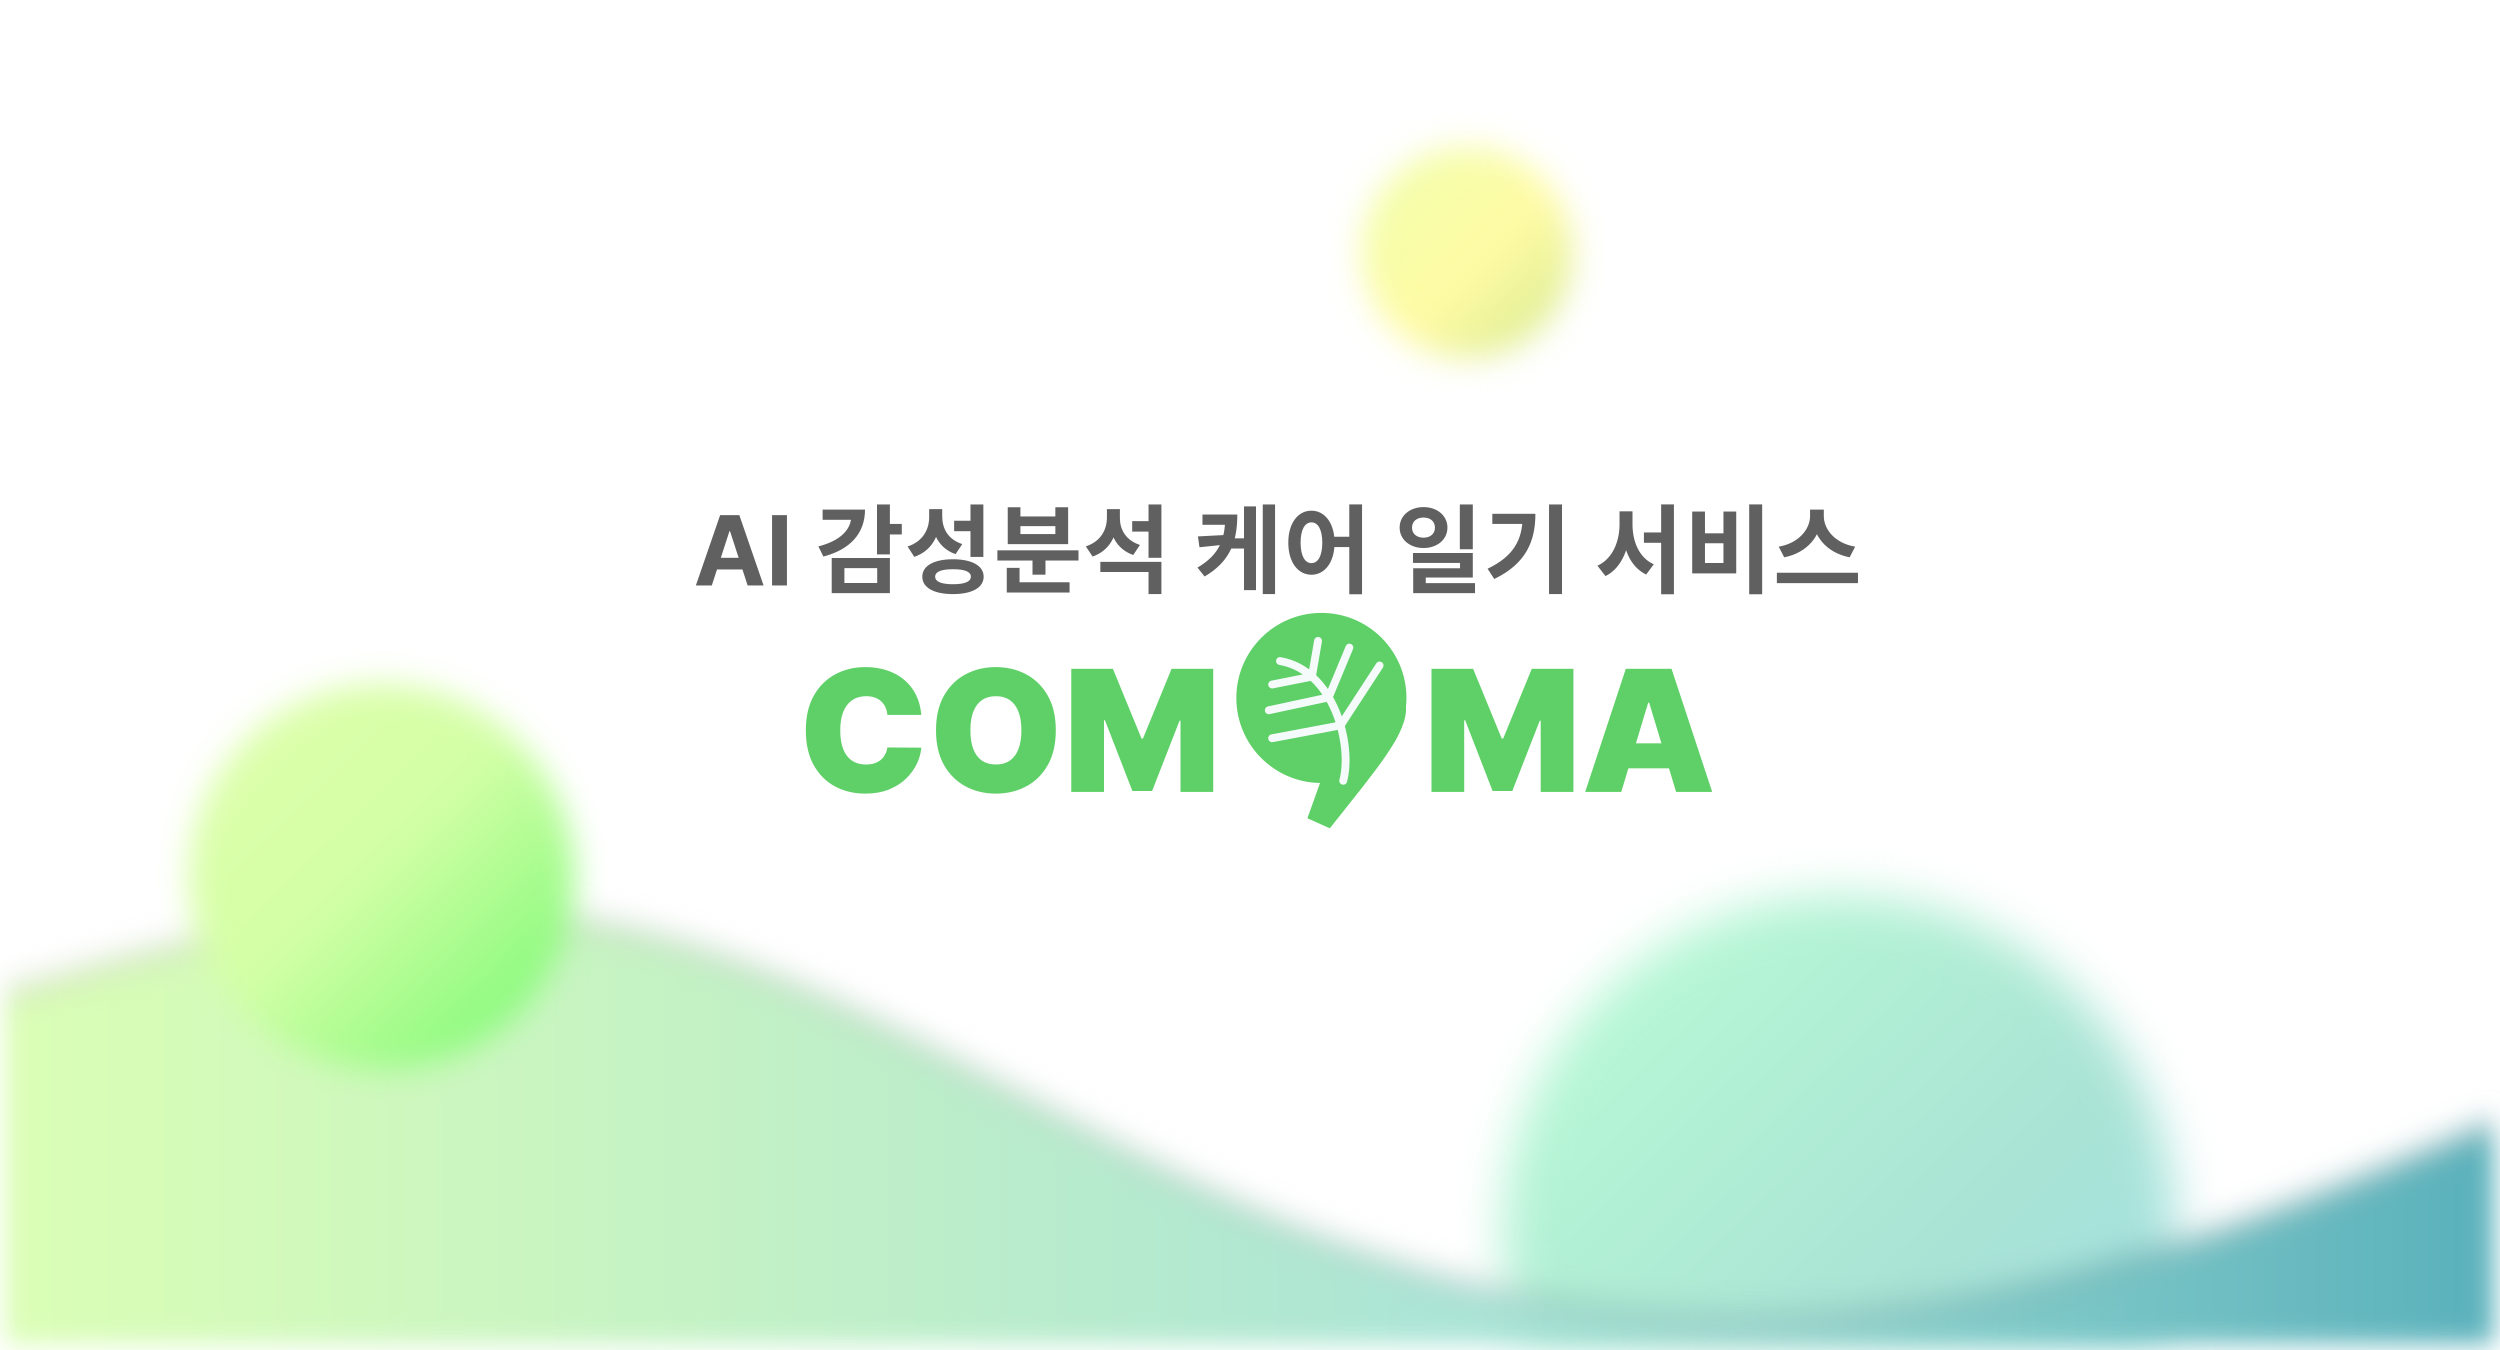
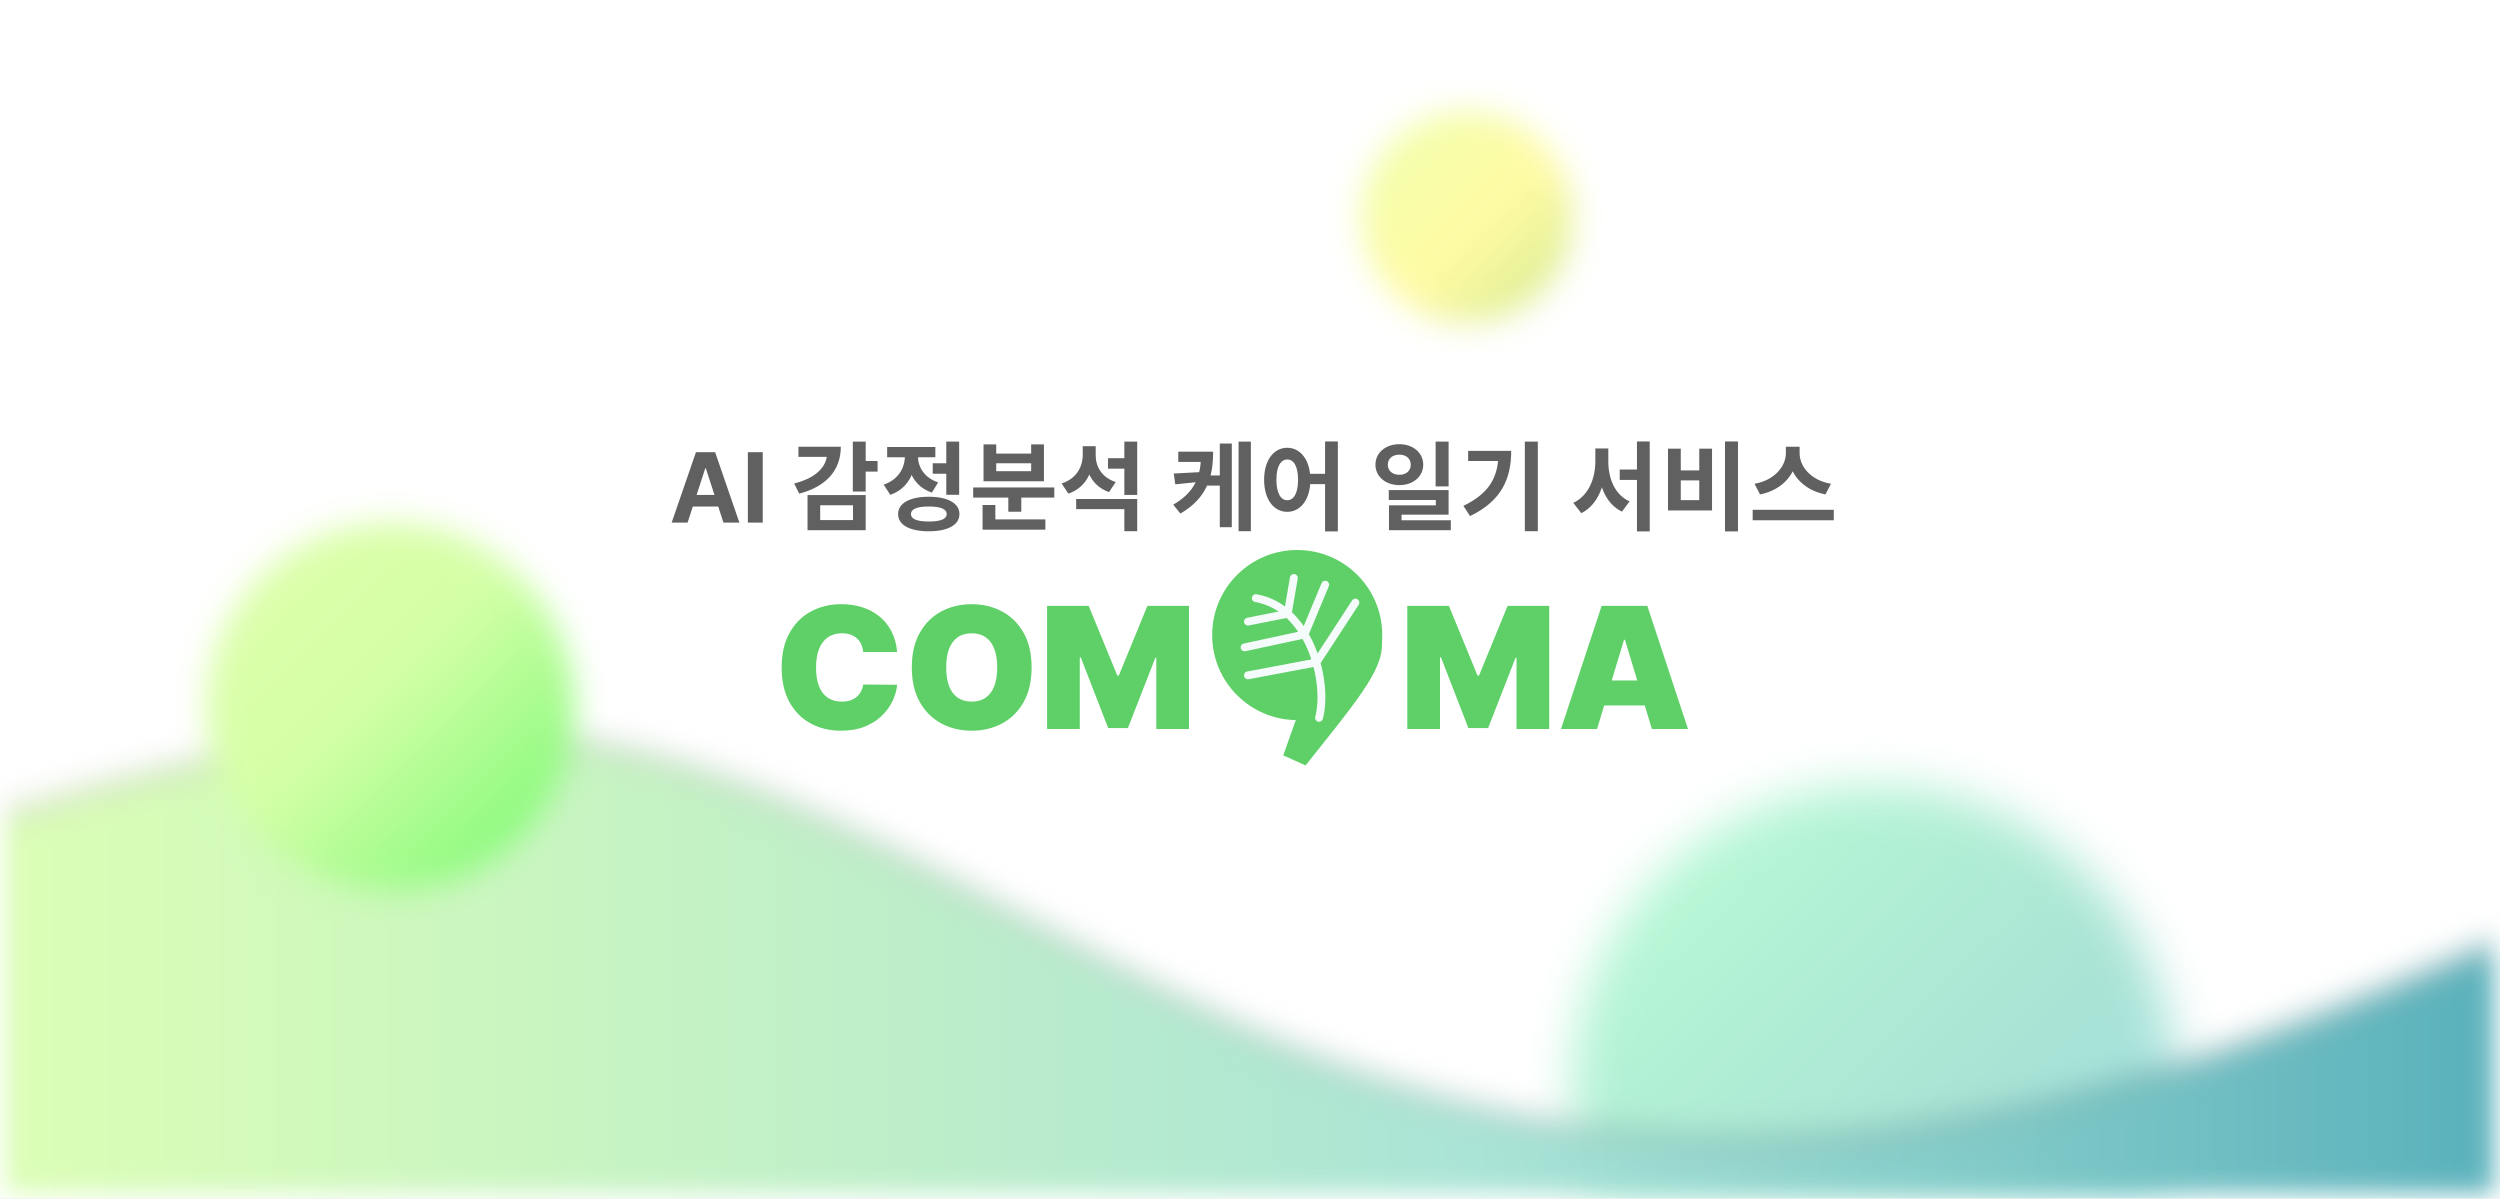
- <svg xmlns="http://www.w3.org/2000/svg" width="1550" height="837" viewBox="0 0 1550 837" fill="none">
-   <g clip-path="url(#clip0_682_18)">
-     <rect width="1550" height="837" fill="white" />
-     <g filter="url(#filter0_f_682_18)">
-       <circle cx="909.5" cy="156.5" r="65.5" fill="url(#paint0_linear_682_18)" />
+ <svg xmlns="http://www.w3.org/2000/svg" width="1550" height="743" viewBox="0 0 1550 743" fill="none">
+   <g clip-path="url(#clip0_684_44)">
+     <rect width="1550" height="743" fill="white" />
+     <g filter="url(#filter0_f_684_44)">
+       <circle cx="909.5" cy="134.5" r="65.5" fill="url(#paint0_linear_684_44)" />
    </g>
-     <g filter="url(#filter1_f_682_18)">
-       <circle cx="1140.5" cy="763.5" r="208.5" fill="url(#paint1_linear_682_18)" />
+     <g filter="url(#filter1_f_684_44)">
+       <circle cx="1162" cy="674" r="187" fill="url(#paint1_linear_684_44)" />
    </g>
-     <g filter="url(#filter2_f_682_18)">
-       <path fill-rule="evenodd" clip-rule="evenodd" d="M-20 623.207L47 604.385C114 585.563 248 547.919 382 576.152C516 604.385 650 698.494 784 754.96C918 811.425 1052 830.247 1186 811.425C1320 792.603 1454 736.138 1521 707.905L1588 679.672V962H1521C1454 962 1320 962 1186 962C1052 962 918 962 784 962C650 962 516 962 382 962C248 962 114 962 47 962H-20V623.207Z" fill="url(#paint2_linear_682_18)" />
-       <path fill-rule="evenodd" clip-rule="evenodd" d="M-20 623.207L47 604.385C114 585.563 248 547.919 382 576.152C516 604.385 650 698.494 784 754.96C918 811.425 1052 830.247 1186 811.425C1320 792.603 1454 736.138 1521 707.905L1588 679.672V962H1521C1454 962 1320 962 1186 962C1052 962 918 962 784 962C650 962 516 962 382 962C248 962 114 962 47 962H-20V623.207Z" stroke="black" />
+     <g filter="url(#filter2_f_684_44)">
+       <path fill-rule="evenodd" clip-rule="evenodd" d="M-20 512.207L47 493.385C114 474.563 248 436.919 382 465.152C516 493.385 650 587.494 784 643.96C918 700.425 1052 719.247 1186 700.425C1320 681.603 1454 625.138 1521 596.905L1588 568.672V851H1521C1454 851 1320 851 1186 851C1052 851 918 851 784 851C650 851 516 851 382 851C248 851 114 851 47 851H-20V512.207Z" fill="url(#paint2_linear_684_44)" />
+       <path fill-rule="evenodd" clip-rule="evenodd" d="M-20 512.207L47 493.385C114 474.563 248 436.919 382 465.152C516 493.385 650 587.494 784 643.96C918 700.425 1052 719.247 1186 700.425C1320 681.603 1454 625.138 1521 596.905L1588 568.672V851H1521C1454 851 1320 851 1186 851C1052 851 918 851 784 851C650 851 516 851 382 851C248 851 114 851 47 851H-20V512.207Z" stroke="black" />
    </g>
-     <g filter="url(#filter3_f_682_18)">
-       <circle cx="236.5" cy="543.5" r="119.5" fill="url(#paint3_linear_682_18)" />
+     <g filter="url(#filter3_f_684_44)">
+       <circle cx="242" cy="438" r="114" fill="url(#paint3_linear_684_44)" />
    </g>
-     <path d="M441.314 363H431.428L446.491 319.364H458.381L473.423 363H463.537L452.607 329.335H452.266L441.314 363ZM440.696 345.848H464.048V353.05H440.696V345.848ZM487.901 319.364V363H478.675V319.364H487.901ZM543.746 312.78H551.726V343.74H543.746V312.78ZM549.506 324.84H559.106V331.38H549.506V324.84ZM527.786 315.96H536.306C536.306 330.72 527.066 340.74 510.506 345.06L507.386 338.76C521.006 335.34 527.786 328.26 527.786 319.92V315.96ZM510.026 315.96H532.586V322.26H510.026V315.96ZM515.666 345.96H551.726V367.74H515.666V345.96ZM543.866 352.26H523.526V361.44H543.866V352.26ZM576.081 315.66H582.741V320.64C582.741 331.8 577.761 341.58 566.841 345.24L562.701 338.82C572.181 335.76 576.081 328.26 576.081 320.64V315.66ZM577.761 315.66H584.181V320.28C584.181 327.66 587.781 334.5 596.601 337.32L592.461 343.56C582.201 340.02 577.761 331.08 577.761 320.28V315.66ZM601.701 312.78H609.681V345.3H601.701V312.78ZM590.841 346.74C602.601 346.74 609.861 350.76 609.861 357.54C609.861 364.38 602.601 368.34 590.841 368.34C579.081 368.34 571.821 364.38 571.821 357.54C571.821 350.76 579.081 346.74 590.841 346.74ZM590.841 352.92C583.641 352.92 579.801 354.42 579.801 357.54C579.801 360.66 583.641 362.22 590.841 362.22C598.101 362.22 601.941 360.66 601.941 357.54C601.941 354.42 598.101 352.92 590.841 352.92ZM591.561 322.86H602.841V329.34H591.561V322.86ZM618.377 341.22H668.657V347.52H618.377V341.22ZM640.157 344.58H648.197V356.28H640.157V344.58ZM624.197 361.02H663.137V367.38H624.197V361.02ZM624.197 352.08H632.117V363.72H624.197V352.08ZM624.797 314.52H632.657V320.22H654.317V314.52H662.237V337.38H624.797V314.52ZM632.657 326.22V331.14H654.317V326.22H632.657ZM701.952 323.1H713.232V329.58H701.952V323.1ZM686.292 315.66H692.832V320.88C692.832 331.86 687.972 341.4 677.412 345.06L673.212 338.76C682.512 335.7 686.292 328.38 686.292 320.88V315.66ZM687.912 315.66H694.332V321.36C694.332 328.26 698.052 335.04 706.752 337.86L702.612 344.1C692.532 340.62 687.912 331.62 687.912 321.36V315.66ZM682.212 348.36H720.072V368.34H712.092V354.66H682.212V348.36ZM712.092 312.78H720.072V345.84H712.092V312.78ZM759.634 319.02H767.134C767.134 334.86 763.294 347.82 746.854 357.42L742.414 351.9C756.034 343.98 759.634 334.2 759.634 320.4V319.02ZM745.534 319.02H762.094V325.38H745.534V319.02ZM759.754 331.68V337.62L743.674 339.3L742.714 332.58L759.754 331.68ZM762.574 333.78H773.974V340.08H762.574V333.78ZM782.914 312.78H790.534V368.34H782.914V312.78ZM771.274 313.98H778.714V365.88H771.274V313.98ZM813.089 316.62C821.369 316.62 827.429 324.3 827.429 336.42C827.429 348.66 821.369 356.34 813.089 356.34C804.749 356.34 798.749 348.66 798.749 336.42C798.749 324.3 804.749 316.62 813.089 316.62ZM813.089 323.88C809.069 323.88 806.369 328.26 806.369 336.42C806.369 344.7 809.069 349.14 813.089 349.14C817.169 349.14 819.809 344.7 819.809 336.42C819.809 328.26 817.169 323.88 813.089 323.88ZM836.549 312.72H844.469V368.46H836.549V312.72ZM825.089 332.76H839.909V339.18H825.089V332.76ZM882.591 314.4C891.051 314.4 897.411 319.68 897.411 327.12C897.411 334.5 891.051 339.78 882.591 339.78C874.131 339.78 867.771 334.5 867.771 327.12C867.771 319.68 874.131 314.4 882.591 314.4ZM882.591 320.88C878.511 320.88 875.451 323.16 875.451 327.12C875.451 331.08 878.511 333.36 882.591 333.36C886.671 333.36 889.671 331.08 889.671 327.12C889.671 323.16 886.671 320.88 882.591 320.88ZM905.091 312.78H913.131V340.56H905.091V312.78ZM876.051 342.84H913.131V358.08H883.971V364.8H876.171V352.32H905.211V349.02H876.051V342.84ZM876.171 361.56H914.511V367.74H876.171V361.56ZM960.407 312.78H968.447V368.34H960.407V312.78ZM944.027 318.54H951.947C951.947 335.52 946.187 349.44 926.447 358.98L922.307 352.62C938.267 344.94 944.027 334.86 944.027 319.98V318.54ZM925.247 318.54H947.807V324.84H925.247V318.54ZM1019.23 330.12H1033.87V336.54H1019.23V330.12ZM1004.11 317.04H1010.59V325.08C1010.59 339.06 1005.85 351.96 995.409 357.18L990.429 350.76C999.909 346.38 1004.11 335.64 1004.11 325.08V317.04ZM1005.79 317.04H1012.15V325.08C1012.15 335.64 1016.17 345.78 1025.35 349.86L1020.61 356.22C1010.17 351.18 1005.79 338.94 1005.79 325.08V317.04ZM1029.91 312.72H1037.83V368.46H1029.91V312.72ZM1084.5 312.72H1092.54V368.46H1084.5V312.72ZM1049.16 317.16H1057.08V330.66H1068.54V317.16H1076.46V355.5H1049.16V317.16ZM1057.08 336.84V349.08H1068.54V336.84H1057.08ZM1122.24 315.96H1129.2V319.98C1129.2 332.04 1120.62 342.72 1106.22 345.54L1102.8 338.94C1115.34 336.78 1122.24 327.96 1122.24 319.98V315.96ZM1123.86 315.96H1130.76V319.98C1130.76 328.14 1137.6 336.78 1150.2 338.94L1146.78 345.54C1132.38 342.72 1123.86 332.22 1123.86 319.98V315.96ZM1101.66 355.08H1151.94V361.56H1101.66V355.08Z" fill="#606060" />
-     <circle cx="819.267" cy="432.733" r="52.733" fill="#5FD068" />
-     <path d="M810.594 507.321L824.471 468.464C839.736 454.702 869.988 420.936 871.653 437.589C873.318 454.241 853.266 477.139 824.471 513.566L810.594 507.321Z" fill="#5FD068" />
-     <path d="M832.797 484.079C838.695 462.223 827.385 415.735 793.595 409.837M788.738 424.408L813.37 419.521L817.186 397.348M836.614 401.511L823.777 432.37L786.656 440.366M855.347 412.612L831.145 449.733L788.738 457.713" stroke="#F4FBFA" stroke-width="4.879" stroke-linecap="round" />
-     <path d="M571.214 443.273H550.185C550.036 441.533 549.638 439.954 548.991 438.537C548.37 437.12 547.5 435.902 546.381 434.883C545.288 433.839 543.958 433.044 542.392 432.497C540.826 431.925 539.048 431.639 537.06 431.639C533.58 431.639 530.634 432.484 528.223 434.175C525.836 435.865 524.022 438.289 522.779 441.446C521.561 444.603 520.952 448.393 520.952 452.818C520.952 457.491 521.573 461.407 522.816 464.564C524.084 467.696 525.911 470.057 528.297 471.648C530.684 473.214 533.555 473.997 536.911 473.997C538.825 473.997 540.54 473.761 542.056 473.289C543.572 472.792 544.89 472.083 546.009 471.163C547.127 470.244 548.034 469.137 548.73 467.845C549.451 466.527 549.936 465.048 550.185 463.408L571.214 463.557C570.966 466.788 570.059 470.082 568.493 473.438C566.926 476.769 564.702 479.851 561.818 482.685C558.96 485.494 555.417 487.756 551.191 489.471C546.966 491.186 542.056 492.044 536.463 492.044C529.453 492.044 523.164 490.54 517.596 487.532C512.053 484.525 507.665 480.1 504.434 474.258C501.227 468.417 499.624 461.27 499.624 452.818C499.624 444.317 501.264 437.158 504.545 431.341C507.827 425.499 512.251 421.087 517.82 418.104C523.388 415.096 529.602 413.592 536.463 413.592C541.286 413.592 545.723 414.251 549.775 415.569C553.826 416.886 557.381 418.812 560.439 421.348C563.496 423.859 565.957 426.953 567.821 430.632C569.686 434.311 570.817 438.525 571.214 443.273ZM654.597 452.818C654.597 461.32 652.944 468.491 649.638 474.333C646.332 480.15 641.87 484.562 636.252 487.57C630.634 490.553 624.37 492.044 617.46 492.044C610.499 492.044 604.21 490.54 598.592 487.532C592.999 484.5 588.55 480.075 585.244 474.258C581.962 468.417 580.322 461.27 580.322 452.818C580.322 444.317 581.962 437.158 585.244 431.341C588.55 425.499 592.999 421.087 598.592 418.104C604.21 415.096 610.499 413.592 617.46 413.592C624.37 413.592 630.634 415.096 636.252 418.104C641.87 421.087 646.332 425.499 649.638 431.341C652.944 437.158 654.597 444.317 654.597 452.818ZM633.269 452.818C633.269 448.244 632.66 444.391 631.442 441.259C630.249 438.102 628.472 435.716 626.11 434.1C623.774 432.46 620.89 431.639 617.46 431.639C614.029 431.639 611.133 432.46 608.772 434.1C606.435 435.716 604.658 438.102 603.44 441.259C602.247 444.391 601.65 448.244 601.65 452.818C601.65 457.392 602.247 461.257 603.44 464.414C604.658 467.547 606.435 469.933 608.772 471.574C611.133 473.189 614.029 473.997 617.46 473.997C620.89 473.997 623.774 473.189 626.11 471.574C628.472 469.933 630.249 467.547 631.442 464.414C632.66 461.257 633.269 457.392 633.269 452.818ZM664.189 414.636H689.992L707.741 457.889H708.635L726.384 414.636H752.187V491H731.903V446.852H731.306L714.303 490.403H702.073L685.07 446.554H684.474V491H664.189V414.636ZM887.52 414.636H913.322L931.071 457.889H931.966L949.714 414.636H975.517V491H955.233V446.852H954.636L937.633 490.403H925.403L908.4 446.554H907.804V491H887.52V414.636ZM1005.18 491H982.806L1008.01 414.636H1036.35L1061.56 491H1039.18L1022.48 435.666H1021.88L1005.18 491ZM1001 460.872H1043.06V476.384H1001V460.872Z" fill="#5FD068" />
+     <path d="M426.314 324H416.428L431.491 280.364H443.381L458.423 324H448.537L437.607 290.335H437.266L426.314 324ZM425.696 306.848H449.048V314.05H425.696V306.848ZM472.901 280.364V324H463.675V280.364H472.901ZM528.746 273.78H536.726V304.74H528.746V273.78ZM534.506 285.84H544.106V292.38H534.506V285.84ZM512.786 276.96H521.306C521.306 291.72 512.066 301.74 495.506 306.06L492.386 299.76C506.006 296.34 512.786 289.26 512.786 280.92V276.96ZM495.026 276.96H517.586V283.26H495.026V276.96ZM500.666 306.96H536.726V328.74H500.666V306.96ZM528.866 313.26H508.526V322.44H528.866V313.26ZM578.301 287.22H588.861V293.7H578.301V287.22ZM586.701 273.78H594.681V306.78H586.701V273.78ZM575.841 307.98C587.601 307.98 594.861 312 594.861 318.72C594.861 325.5 587.601 329.4 575.841 329.4C564.081 329.4 556.821 325.5 556.821 318.72C556.821 312 564.081 307.98 575.841 307.98ZM575.841 314.04C568.641 314.04 564.801 315.54 564.801 318.72C564.801 321.84 568.641 323.34 575.841 323.34C583.101 323.34 586.941 321.84 586.941 318.72C586.941 315.54 583.101 314.04 575.841 314.04ZM561.021 279.36H567.501V282.84C567.501 293.46 562.581 303.18 551.961 306.78L547.881 300.48C557.061 297.36 561.021 289.98 561.021 282.84V279.36ZM562.701 279.36H569.121V282.84C569.121 289.38 572.901 296.16 581.661 299.1L577.761 305.4C567.441 301.98 562.701 292.74 562.701 282.84V279.36ZM550.041 277.14H579.921V283.5H550.041V277.14ZM603.377 302.22H653.657V308.52H603.377V302.22ZM625.157 305.58H633.197V317.28H625.157V305.58ZM609.197 322.02H648.137V328.38H609.197V322.02ZM609.197 313.08H617.117V324.72H609.197V313.08ZM609.797 275.52H617.657V281.22H639.317V275.52H647.237V298.38H609.797V275.52ZM617.657 287.22V292.14H639.317V287.22H617.657ZM686.952 284.1H698.232V290.58H686.952V284.1ZM671.292 276.66H677.832V281.88C677.832 292.86 672.972 302.4 662.412 306.06L658.212 299.76C667.512 296.7 671.292 289.38 671.292 281.88V276.66ZM672.912 276.66H679.332V282.36C679.332 289.26 683.052 296.04 691.752 298.86L687.612 305.1C677.532 301.62 672.912 292.62 672.912 282.36V276.66ZM667.212 309.36H705.072V329.34H697.092V315.66H667.212V309.36ZM697.092 273.78H705.072V306.84H697.092V273.78ZM744.634 280.02H752.134C752.134 295.86 748.294 308.82 731.854 318.42L727.414 312.9C741.034 304.98 744.634 295.2 744.634 281.4V280.02ZM730.534 280.02H747.094V286.38H730.534V280.02ZM744.754 292.68V298.62L728.674 300.3L727.714 293.58L744.754 292.68ZM747.574 294.78H758.974V301.08H747.574V294.78ZM767.914 273.78H775.534V329.34H767.914V273.78ZM756.274 274.98H763.714V326.88H756.274V274.98ZM798.089 277.62C806.369 277.62 812.429 285.3 812.429 297.42C812.429 309.66 806.369 317.34 798.089 317.34C789.749 317.34 783.749 309.66 783.749 297.42C783.749 285.3 789.749 277.62 798.089 277.62ZM798.089 284.88C794.069 284.88 791.369 289.26 791.369 297.42C791.369 305.7 794.069 310.14 798.089 310.14C802.169 310.14 804.809 305.7 804.809 297.42C804.809 289.26 802.169 284.88 798.089 284.88ZM821.549 273.72H829.469V329.46H821.549V273.72ZM810.089 293.76H824.909V300.18H810.089V293.76ZM867.591 275.4C876.051 275.4 882.411 280.68 882.411 288.12C882.411 295.5 876.051 300.78 867.591 300.78C859.131 300.78 852.771 295.5 852.771 288.12C852.771 280.68 859.131 275.4 867.591 275.4ZM867.591 281.88C863.511 281.88 860.451 284.16 860.451 288.12C860.451 292.08 863.511 294.36 867.591 294.36C871.671 294.36 874.671 292.08 874.671 288.12C874.671 284.16 871.671 281.88 867.591 281.88ZM890.091 273.78H898.131V301.56H890.091V273.78ZM861.051 303.84H898.131V319.08H868.971V325.8H861.171V313.32H890.211V310.02H861.051V303.84ZM861.171 322.56H899.511V328.74H861.171V322.56ZM945.407 273.78H953.447V329.34H945.407V273.78ZM929.027 279.54H936.947C936.947 296.52 931.187 310.44 911.447 319.98L907.307 313.62C923.267 305.94 929.027 295.86 929.027 280.98V279.54ZM910.247 279.54H932.807V285.84H910.247V279.54ZM1004.23 291.12H1018.87V297.54H1004.23V291.12ZM989.109 278.04H995.589V286.08C995.589 300.06 990.849 312.96 980.409 318.18L975.429 311.76C984.909 307.38 989.109 296.64 989.109 286.08V278.04ZM990.789 278.04H997.149V286.08C997.149 296.64 1001.17 306.78 1010.35 310.86L1005.61 317.22C995.169 312.18 990.789 299.94 990.789 286.08V278.04ZM1014.91 273.72H1022.83V329.46H1014.91V273.72ZM1069.5 273.72H1077.54V329.46H1069.5V273.72ZM1034.16 278.16H1042.08V291.66H1053.54V278.16H1061.46V316.5H1034.16V278.16ZM1042.08 297.84V310.08H1053.54V297.84H1042.08ZM1107.24 276.96H1114.2V280.98C1114.2 293.04 1105.62 303.72 1091.22 306.54L1087.8 299.94C1100.34 297.78 1107.24 288.96 1107.24 280.98V276.96ZM1108.86 276.96H1115.76V280.98C1115.76 289.14 1122.6 297.78 1135.2 299.94L1131.78 306.54C1117.38 303.72 1108.86 293.22 1108.86 280.98V276.96ZM1086.66 316.08H1136.94V322.56H1086.66V316.08Z" fill="#606060" />
+     <circle cx="804.267" cy="393.733" r="52.733" fill="#5FD068" />
+     <path d="M795.594 468.321L809.471 429.464C824.736 415.702 854.988 381.936 856.653 398.589C858.318 415.241 838.266 438.139 809.471 474.566L795.594 468.321Z" fill="#5FD068" />
+     <path d="M817.797 445.079C823.695 423.223 812.385 376.735 778.595 370.837M773.738 385.408L798.37 380.522L802.186 358.348M821.614 362.511L808.777 393.37L771.656 401.367M840.347 373.613L816.145 410.734L773.738 418.713" stroke="#F4FBFA" stroke-width="4.879" stroke-linecap="round" />
+     <path d="M556.214 404.273H535.185C535.036 402.533 534.638 400.954 533.991 399.537C533.37 398.12 532.5 396.902 531.381 395.883C530.288 394.839 528.958 394.044 527.392 393.497C525.826 392.925 524.048 392.639 522.06 392.639C518.58 392.639 515.634 393.484 513.223 395.175C510.836 396.865 509.022 399.289 507.779 402.446C506.561 405.603 505.952 409.393 505.952 413.818C505.952 418.491 506.573 422.407 507.816 425.564C509.084 428.696 510.911 431.057 513.297 432.648C515.684 434.214 518.555 434.997 521.911 434.997C523.825 434.997 525.54 434.761 527.056 434.289C528.572 433.792 529.89 433.083 531.009 432.163C532.127 431.244 533.034 430.137 533.73 428.845C534.451 427.527 534.936 426.048 535.185 424.408L556.214 424.557C555.966 427.788 555.059 431.082 553.493 434.438C551.926 437.769 549.702 440.851 546.818 443.685C543.96 446.494 540.417 448.756 536.191 450.471C531.966 452.186 527.056 453.044 521.463 453.044C514.453 453.044 508.164 451.54 502.596 448.532C497.053 445.525 492.665 441.1 489.434 435.258C486.227 429.417 484.624 422.27 484.624 413.818C484.624 405.317 486.264 398.158 489.545 392.341C492.827 386.499 497.251 382.087 502.82 379.104C508.388 376.096 514.602 374.592 521.463 374.592C526.286 374.592 530.723 375.251 534.775 376.569C538.826 377.886 542.381 379.812 545.439 382.348C548.496 384.859 550.957 387.953 552.821 391.632C554.686 395.311 555.817 399.525 556.214 404.273ZM639.597 413.818C639.597 422.32 637.944 429.491 634.638 435.333C631.332 441.15 626.87 445.562 621.252 448.57C615.634 451.553 609.37 453.044 602.46 453.044C595.499 453.044 589.21 451.54 583.592 448.532C577.999 445.5 573.55 441.075 570.244 435.258C566.962 429.417 565.322 422.27 565.322 413.818C565.322 405.317 566.962 398.158 570.244 392.341C573.55 386.499 577.999 382.087 583.592 379.104C589.21 376.096 595.499 374.592 602.46 374.592C609.37 374.592 615.634 376.096 621.252 379.104C626.87 382.087 631.332 386.499 634.638 392.341C637.944 398.158 639.597 405.317 639.597 413.818ZM618.269 413.818C618.269 409.244 617.66 405.391 616.442 402.259C615.249 399.102 613.472 396.716 611.11 395.1C608.774 393.46 605.89 392.639 602.46 392.639C599.029 392.639 596.133 393.46 593.772 395.1C591.435 396.716 589.658 399.102 588.44 402.259C587.247 405.391 586.65 409.244 586.65 413.818C586.65 418.392 587.247 422.257 588.44 425.414C589.658 428.547 591.435 430.933 593.772 432.574C596.133 434.189 599.029 434.997 602.46 434.997C605.89 434.997 608.774 434.189 611.11 432.574C613.472 430.933 615.249 428.547 616.442 425.414C617.66 422.257 618.269 418.392 618.269 413.818ZM649.189 375.636H674.992L692.741 418.889H693.635L711.384 375.636H737.187V452H716.903V407.852H716.306L699.303 451.403H687.073L670.07 407.554H669.474V452H649.189V375.636ZM872.52 375.636H898.322L916.071 418.889H916.966L934.714 375.636H960.517V452H940.233V407.852H939.636L922.633 451.403H910.403L893.4 407.554H892.804V452H872.52V375.636ZM990.178 452H967.806L993.012 375.636H1021.35L1046.56 452H1024.18L1007.48 396.666H1006.88L990.178 452ZM986.002 421.872H1028.06V437.384H986.002V421.872Z" fill="#5FD068" />
  </g>
  <defs>
-     <filter id="filter0_f_682_18" x="824" y="71" width="171" height="171" filterUnits="userSpaceOnUse" color-interpolation-filters="sRGB">
+     <filter id="filter0_f_684_44" x="824" y="49" width="171" height="171" filterUnits="userSpaceOnUse" color-interpolation-filters="sRGB">
      <feFlood flood-opacity="0" result="BackgroundImageFix" />
      <feBlend mode="normal" in="SourceGraphic" in2="BackgroundImageFix" result="shape" />
-       <feGaussianBlur stdDeviation="10" result="effect1_foregroundBlur_682_18" />
+       <feGaussianBlur stdDeviation="10" result="effect1_foregroundBlur_684_44" />
    </filter>
-     <filter id="filter1_f_682_18" x="902" y="525" width="477" height="477" filterUnits="userSpaceOnUse" color-interpolation-filters="sRGB">
+     <filter id="filter1_f_684_44" x="945" y="457" width="434" height="434" filterUnits="userSpaceOnUse" color-interpolation-filters="sRGB">
      <feFlood flood-opacity="0" result="BackgroundImageFix" />
      <feBlend mode="normal" in="SourceGraphic" in2="BackgroundImageFix" result="shape" />
-       <feGaussianBlur stdDeviation="15" result="effect1_foregroundBlur_682_18" />
+       <feGaussianBlur stdDeviation="15" result="effect1_foregroundBlur_684_44" />
    </filter>
-     <filter id="filter2_f_682_18" x="-40" y="546" width="1648" height="436" filterUnits="userSpaceOnUse" color-interpolation-filters="sRGB">
+     <filter id="filter2_f_684_44" x="-40" y="435" width="1648" height="436" filterUnits="userSpaceOnUse" color-interpolation-filters="sRGB">
      <feFlood flood-opacity="0" result="BackgroundImageFix" />
      <feBlend mode="normal" in="SourceGraphic" in2="BackgroundImageFix" result="shape" />
-       <feGaussianBlur stdDeviation="10" result="effect1_foregroundBlur_682_18" />
+       <feGaussianBlur stdDeviation="10" result="effect1_foregroundBlur_684_44" />
    </filter>
-     <filter id="filter3_f_682_18" x="97" y="404" width="279" height="279" filterUnits="userSpaceOnUse" color-interpolation-filters="sRGB">
+     <filter id="filter3_f_684_44" x="108" y="304" width="268" height="268" filterUnits="userSpaceOnUse" color-interpolation-filters="sRGB">
      <feFlood flood-opacity="0" result="BackgroundImageFix" />
      <feBlend mode="normal" in="SourceGraphic" in2="BackgroundImageFix" result="shape" />
-       <feGaussianBlur stdDeviation="10" result="effect1_foregroundBlur_682_18" />
+       <feGaussianBlur stdDeviation="10" result="effect1_foregroundBlur_684_44" />
    </filter>
-     <linearGradient id="paint0_linear_682_18" x1="844" y1="91" x2="982.678" y2="232.797" gradientUnits="userSpaceOnUse">
+     <linearGradient id="paint0_linear_684_44" x1="844" y1="69" x2="982.678" y2="210.797" gradientUnits="userSpaceOnUse">
      <stop stop-color="#EFFFAD" />
      <stop offset="0.521" stop-color="#FFFBA4" />
      <stop offset="1" stop-color="#C7E489" />
    </linearGradient>
-     <linearGradient id="paint1_linear_682_18" x1="932" y1="555" x2="1373.44" y2="1006.37" gradientUnits="userSpaceOnUse">
+     <linearGradient id="paint1_linear_684_44" x1="975" y1="487" x2="1370.92" y2="891.824" gradientUnits="userSpaceOnUse">
      <stop stop-color="#BCFFD5" />
      <stop offset="0.551" stop-color="#A9E3D5" />
      <stop offset="0.996" stop-color="#A0E1EF" />
    </linearGradient>
-     <linearGradient id="paint2_linear_682_18" x1="-20" y1="764" x2="1588" y2="764" gradientUnits="userSpaceOnUse">
+     <linearGradient id="paint2_linear_684_44" x1="-20" y1="653" x2="1588" y2="653" gradientUnits="userSpaceOnUse">
      <stop stop-color="#DCFFB4" />
      <stop offset="0.58" stop-color="#AAE4D6" />
      <stop offset="1" stop-color="#54ADB9" />
    </linearGradient>
-     <linearGradient id="paint3_linear_682_18" x1="117" y1="424" x2="370.007" y2="682.698" gradientUnits="userSpaceOnUse">
+     <linearGradient id="paint3_linear_684_44" x1="128" y1="324" x2="369.363" y2="570.791" gradientUnits="userSpaceOnUse">
      <stop stop-color="#E1FFAD" />
      <stop offset="0.436" stop-color="#D3FFA6" />
      <stop offset="0.911" stop-color="#74F971" />
    </linearGradient>
-     <clipPath id="clip0_682_18">
-       <rect width="1550" height="837" fill="white" />
+     <clipPath id="clip0_684_44">
+       <rect width="1550" height="743" fill="white" />
    </clipPath>
  </defs>
</svg>
